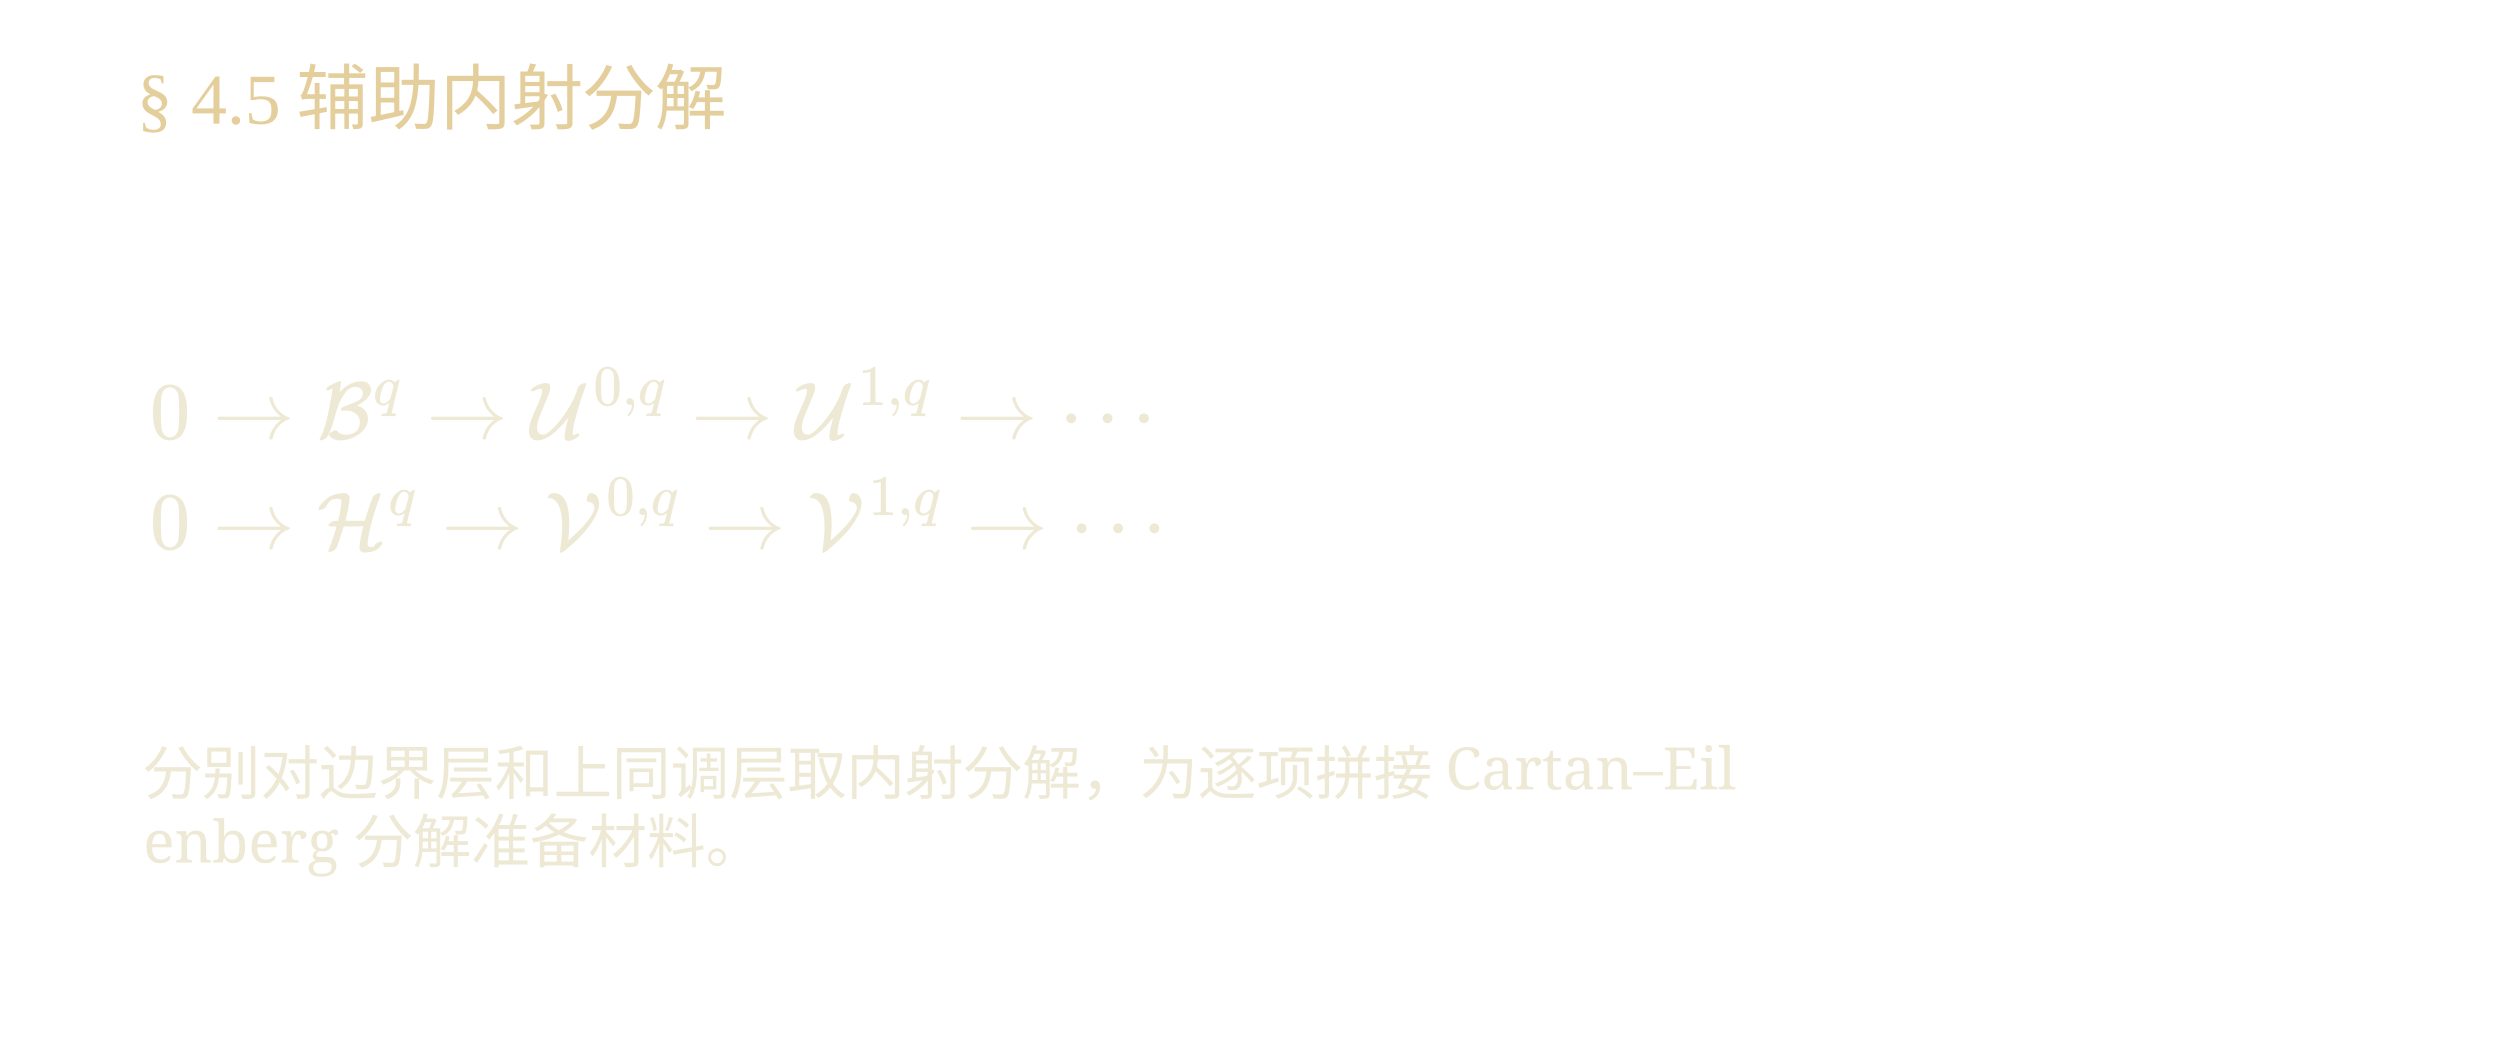
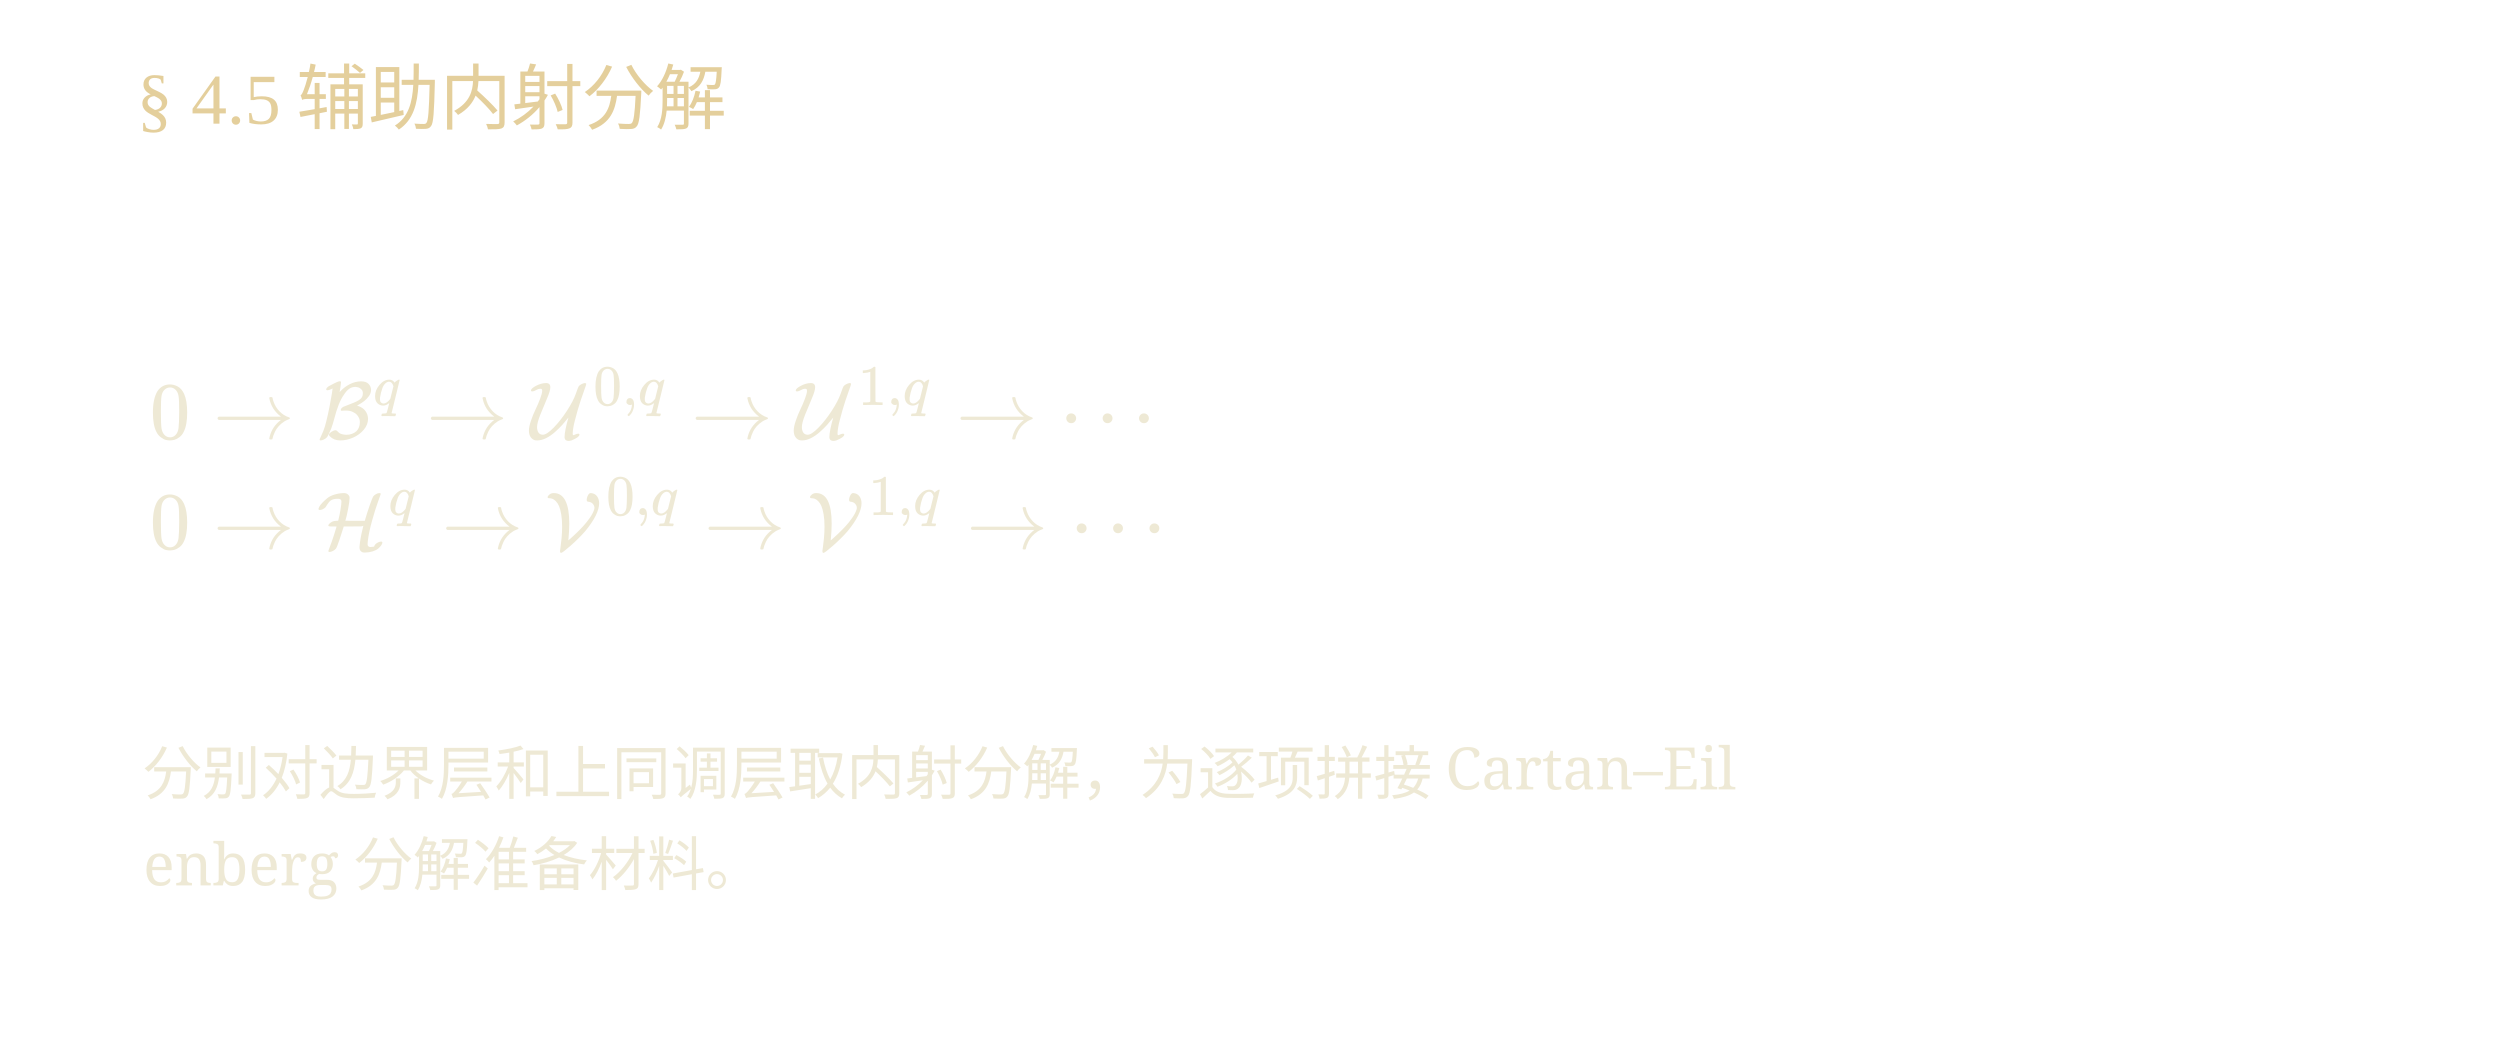
<svg xmlns="http://www.w3.org/2000/svg" width="1536" height="640" viewBox="0 0 1536 640">
  <g fill="#eee9d5" font-family="Kaiti SC, STKaiti, KaiTi, PingFang SC, serif">
    <text x="84" y="76" font-size="44" fill="#e4cf9c">
      <tspan font-family="Times New Roman, serif">§</tspan>
      <tspan font-family="Times New Roman, serif">4.5</tspan>  辅助内射分解</text>
    <svg x="92" y="225.305" width="624.24" height="114.39" viewBox="0 0 12484.8 2287.8">
      <svg x="0" y="0" width="12356.4" height="911.9" viewBox="0 -883.9 12356.4 911.9">
        <g stroke="#eee9d5" fill="#eee9d5" stroke-width="0" transform="scale(1,-1)">
          <g data-mml-node="math">
            <g data-mml-node="mn">
              <path data-c="30" d="M96 585Q152 666 249 666Q297 666 345 640T423 548Q460 465 460 320Q460 165 417 83Q397 41 362 16T301 -15T250 -22Q224 -22 198 -16T137 16T82 83Q39 165 39 320Q39 494 96 585ZM321 597Q291 629 250 629Q208 629 178 597Q153 571 145 525T137 333Q137 175 145 125T181 46Q209 16 250 16Q290 16 318 46Q347 76 354 130T362 333Q362 478 354 524T321 597Z" />
            </g>
            <g data-mml-node="mo" transform="translate(777.8,0)">
              <path data-c="2192" d="M56 237T56 250T70 270H835Q719 357 692 493Q692 494 692 496T691 499Q691 511 708 511H711Q720 511 723 510T729 506T732 497T735 481T743 456Q765 389 816 336T935 261Q944 258 944 250Q944 244 939 241T915 231T877 212Q836 186 806 152T761 85T740 35T732 4Q730 -6 727 -8T711 -11Q691 -11 691 0Q691 7 696 25Q728 151 835 230H70Q56 237 56 250Z" />
            </g>
            <g data-mml-node="msup" transform="translate(2055.6,0)">
              <g data-mml-node="TeXAtom" data-mjx-texclass="ORD">
                <g data-mml-node="mi">
                  <path data-c="42" d="M304 342Q292 342 292 353Q292 372 323 391Q331 396 417 428T533 487Q563 512 563 555V562Q563 575 557 589T530 618T475 636Q429 636 396 613T330 539Q263 446 210 238Q196 183 173 120Q135 31 121 16Q108 1 85 -10T47 -22T32 -10Q32 -5 44 18T77 93T112 206Q135 296 154 395T182 550T191 615Q191 616 190 616Q188 616 179 611T157 601T131 594Q113 594 113 605Q113 623 144 644Q154 650 205 676T267 703Q277 705 279 705Q295 705 295 693Q295 686 288 635T278 575Q278 572 287 582Q336 635 402 669T540 704Q603 704 633 673T664 599Q664 559 638 523T580 462Q553 440 504 413L491 407L504 402Q566 381 596 338T627 244Q627 172 575 110T444 13T284 -22Q208 -22 158 28Q144 42 146 50Q150 67 178 85T230 103Q236 103 246 95T267 75T302 56T357 47Q436 47 486 93Q526 136 526 198V210Q526 228 518 249T491 292T436 330T350 345Q335 345 321 344T304 342Z" />
                </g>
              </g>
              <g data-mml-node="mi" transform="translate(690,413) scale(0.707)">
                <path data-c="1D45E" d="M33 157Q33 258 109 349T280 441Q340 441 372 389Q373 390 377 395T388 406T404 418Q438 442 450 442Q454 442 457 439T460 434Q460 425 391 149Q320 -135 320 -139Q320 -147 365 -148H390Q396 -156 396 -157T393 -175Q389 -188 383 -194H370Q339 -192 262 -192Q234 -192 211 -192T174 -192T157 -193Q143 -193 143 -185Q143 -182 145 -170Q149 -154 152 -151T172 -148Q220 -148 230 -141Q238 -136 258 -53T279 32Q279 33 272 29Q224 -10 172 -10Q117 -10 75 30T33 157ZM352 326Q329 405 277 405Q242 405 210 374T160 293Q131 214 119 129Q119 126 119 118T118 106Q118 61 136 44T179 26Q233 26 290 98L298 109L352 326Z" />
              </g>
            </g>
            <g data-mml-node="mo" transform="translate(3398.6,0)">
              <path data-c="2192" d="M56 237T56 250T70 270H835Q719 357 692 493Q692 494 692 496T691 499Q691 511 708 511H711Q720 511 723 510T729 506T732 497T735 481T743 456Q765 389 816 336T935 261Q944 258 944 250Q944 244 939 241T915 231T877 212Q836 186 806 152T761 85T740 35T732 4Q730 -6 727 -8T711 -11Q691 -11 691 0Q691 7 696 25Q728 151 835 230H70Q56 237 56 250Z" />
            </g>
            <g data-mml-node="msup" transform="translate(4676.4,0)">
              <g data-mml-node="TeXAtom" data-mjx-texclass="ORD">
                <g data-mml-node="mi">
                  <path data-c="55" d="M8 592Q8 616 70 649T193 683Q246 683 246 631Q246 587 205 492T124 297T83 143Q83 101 100 75T154 48Q202 48 287 135T450 342T560 553Q589 635 593 640Q603 656 626 668T669 683H670Q687 683 687 672T670 616T617 463T547 220Q525 137 521 68Q521 54 522 50T533 42L543 47Q573 61 588 61Q604 61 604 47Q599 16 506 -22Q486 -28 468 -28T436 -18T421 18Q421 92 468 258Q468 259 467 257T459 248Q426 206 391 167T303 81T194 6T83 -22Q66 -22 58 -20Q25 -11 4 19T-17 99Q-17 146 8 220T64 358T120 488T146 586Q146 604 141 608T123 613H120Q99 613 72 597T25 580Q8 580 8 592Z" />
                </g>
              </g>
              <g data-mml-node="TeXAtom" transform="translate(773.1,413) scale(0.707)" data-mjx-texclass="ORD">
                <g data-mml-node="mn">
                  <path data-c="30" d="M96 585Q152 666 249 666Q297 666 345 640T423 548Q460 465 460 320Q460 165 417 83Q397 41 362 16T301 -15T250 -22Q224 -22 198 -16T137 16T82 83Q39 165 39 320Q39 494 96 585ZM321 597Q291 629 250 629Q208 629 178 597Q153 571 145 525T137 333Q137 175 145 125T181 46Q209 16 250 16Q290 16 318 46Q347 76 354 130T362 333Q362 478 354 524T321 597Z" />
                </g>
                <g data-mml-node="mo" transform="translate(500,0)">
                  <path data-c="2C" d="M78 35T78 60T94 103T137 121Q165 121 187 96T210 8Q210 -27 201 -60T180 -117T154 -158T130 -185T117 -194Q113 -194 104 -185T95 -172Q95 -168 106 -156T131 -126T157 -76T173 -3V9L172 8Q170 7 167 6T161 3T152 1T140 0Q113 0 96 17Z" />
                </g>
                <g data-mml-node="mi" transform="translate(778,0)">
                  <path data-c="1D45E" d="M33 157Q33 258 109 349T280 441Q340 441 372 389Q373 390 377 395T388 406T404 418Q438 442 450 442Q454 442 457 439T460 434Q460 425 391 149Q320 -135 320 -139Q320 -147 365 -148H390Q396 -156 396 -157T393 -175Q389 -188 383 -194H370Q339 -192 262 -192Q234 -192 211 -192T174 -192T157 -193Q143 -193 143 -185Q143 -182 145 -170Q149 -154 152 -151T172 -148Q220 -148 230 -141Q238 -136 258 -53T279 32Q279 33 272 29Q224 -10 172 -10Q117 -10 75 30T33 157ZM352 326Q329 405 277 405Q242 405 210 374T160 293Q131 214 119 129Q119 126 119 118T118 106Q118 61 136 44T179 26Q233 26 290 98L298 109L352 326Z" />
                </g>
              </g>
            </g>
            <g data-mml-node="mo" transform="translate(6652.6,0)">
              <path data-c="2192" d="M56 237T56 250T70 270H835Q719 357 692 493Q692 494 692 496T691 499Q691 511 708 511H711Q720 511 723 510T729 506T732 497T735 481T743 456Q765 389 816 336T935 261Q944 258 944 250Q944 244 939 241T915 231T877 212Q836 186 806 152T761 85T740 35T732 4Q730 -6 727 -8T711 -11Q691 -11 691 0Q691 7 696 25Q728 151 835 230H70Q56 237 56 250Z" />
            </g>
            <g data-mml-node="msup" transform="translate(7930.4,0)">
              <g data-mml-node="TeXAtom" data-mjx-texclass="ORD">
                <g data-mml-node="mi">
                  <path data-c="55" d="M8 592Q8 616 70 649T193 683Q246 683 246 631Q246 587 205 492T124 297T83 143Q83 101 100 75T154 48Q202 48 287 135T450 342T560 553Q589 635 593 640Q603 656 626 668T669 683H670Q687 683 687 672T670 616T617 463T547 220Q525 137 521 68Q521 54 522 50T533 42L543 47Q573 61 588 61Q604 61 604 47Q599 16 506 -22Q486 -28 468 -28T436 -18T421 18Q421 92 468 258Q468 259 467 257T459 248Q426 206 391 167T303 81T194 6T83 -22Q66 -22 58 -20Q25 -11 4 19T-17 99Q-17 146 8 220T64 358T120 488T146 586Q146 604 141 608T123 613H120Q99 613 72 597T25 580Q8 580 8 592Z" />
                </g>
              </g>
              <g data-mml-node="TeXAtom" transform="translate(773.1,413) scale(0.707)" data-mjx-texclass="ORD">
                <g data-mml-node="mn">
                  <path data-c="31" d="M213 578L200 573Q186 568 160 563T102 556H83V602H102Q149 604 189 617T245 641T273 663Q275 666 285 666Q294 666 302 660V361L303 61Q310 54 315 52T339 48T401 46H427V0H416Q395 3 257 3Q121 3 100 0H88V46H114Q136 46 152 46T177 47T193 50T201 52T207 57T213 61V578Z" />
                </g>
                <g data-mml-node="mo" transform="translate(500,0)">
                  <path data-c="2C" d="M78 35T78 60T94 103T137 121Q165 121 187 96T210 8Q210 -27 201 -60T180 -117T154 -158T130 -185T117 -194Q113 -194 104 -185T95 -172Q95 -168 106 -156T131 -126T157 -76T173 -3V9L172 8Q170 7 167 6T161 3T152 1T140 0Q113 0 96 17Z" />
                </g>
                <g data-mml-node="mi" transform="translate(778,0)">
                  <path data-c="1D45E" d="M33 157Q33 258 109 349T280 441Q340 441 372 389Q373 390 377 395T388 406T404 418Q438 442 450 442Q454 442 457 439T460 434Q460 425 391 149Q320 -135 320 -139Q320 -147 365 -148H390Q396 -156 396 -157T393 -175Q389 -188 383 -194H370Q339 -192 262 -192Q234 -192 211 -192T174 -192T157 -193Q143 -193 143 -185Q143 -182 145 -170Q149 -154 152 -151T172 -148Q220 -148 230 -141Q238 -136 258 -53T279 32Q279 33 272 29Q224 -10 172 -10Q117 -10 75 30T33 157ZM352 326Q329 405 277 405Q242 405 210 374T160 293Q131 214 119 129Q119 126 119 118T118 106Q118 61 136 44T179 26Q233 26 290 98L298 109L352 326Z" />
                </g>
              </g>
            </g>
            <g data-mml-node="mo" transform="translate(9906.6,0)">
              <path data-c="2192" d="M56 237T56 250T70 270H835Q719 357 692 493Q692 494 692 496T691 499Q691 511 708 511H711Q720 511 723 510T729 506T732 497T735 481T743 456Q765 389 816 336T935 261Q944 258 944 250Q944 244 939 241T915 231T877 212Q836 186 806 152T761 85T740 35T732 4Q730 -6 727 -8T711 -11Q691 -11 691 0Q691 7 696 25Q728 151 835 230H70Q56 237 56 250Z" />
            </g>
            <g data-mml-node="mo" transform="translate(11184.4,0)">
              <path data-c="22EF" d="M78 250Q78 274 95 292T138 310Q162 310 180 294T199 251Q199 226 182 208T139 190T96 207T78 250ZM525 250Q525 274 542 292T585 310Q609 310 627 294T646 251Q646 226 629 208T586 190T543 207T525 250ZM972 250Q972 274 989 292T1032 310Q1056 310 1074 294T1093 251Q1093 226 1076 208T1033 190T990 207T972 250Z" />
            </g>
          </g>
        </g>
      </svg>
      <svg x="0" y="1351.9" width="12484.8" height="935.9" viewBox="0 -883.9 12484.8 935.9">
        <g stroke="#eee9d5" fill="#eee9d5" stroke-width="0" transform="scale(1,-1)">
          <g data-mml-node="math">
            <g data-mml-node="mn">
              <path data-c="30" d="M96 585Q152 666 249 666Q297 666 345 640T423 548Q460 465 460 320Q460 165 417 83Q397 41 362 16T301 -15T250 -22Q224 -22 198 -16T137 16T82 83Q39 165 39 320Q39 494 96 585ZM321 597Q291 629 250 629Q208 629 178 597Q153 571 145 525T137 333Q137 175 145 125T181 46Q209 16 250 16Q290 16 318 46Q347 76 354 130T362 333Q362 478 354 524T321 597Z" />
            </g>
            <g data-mml-node="mo" transform="translate(777.8,0)">
              <path data-c="2192" d="M56 237T56 250T70 270H835Q719 357 692 493Q692 494 692 496T691 499Q691 511 708 511H711Q720 511 723 510T729 506T732 497T735 481T743 456Q765 389 816 336T935 261Q944 258 944 250Q944 244 939 241T915 231T877 212Q836 186 806 152T761 85T740 35T732 4Q730 -6 727 -8T711 -11Q691 -11 691 0Q691 7 696 25Q728 151 835 230H70Q56 237 56 250Z" />
            </g>
            <g data-mml-node="msup" transform="translate(2055.6,0)">
              <g data-mml-node="TeXAtom" data-mjx-texclass="ORD">
                <g data-mml-node="mi">
                  <path data-c="48" d="M18 487Q18 496 29 517T67 566T127 621T216 665T330 683Q359 683 376 669T397 643T400 622Q400 584 382 488T348 343Q348 342 467 342H587L594 366Q615 440 648 534T690 641Q701 656 723 669T764 683Q783 683 783 672L750 578Q716 485 677 346T625 101Q624 92 623 82T622 65T621 56Q621 20 658 20Q666 20 701 25Q709 52 736 69T785 87Q803 87 803 75T791 44T754 3T685 -33T588 -48Q568 -48 562 -46Q522 -31 522 13V23Q531 129 562 250L569 281L565 280Q561 278 556 277T549 274L438 273H328L321 249Q307 202 275 107T232 0Q219 -16 196 -28T155 -41Q149 -41 145 -39T140 -34T139 -29Q139 -24 148 -3T181 86T233 247Q240 270 240 272Q240 273 194 273H169Q139 273 139 285Q139 295 153 308T187 332Q206 341 236 342L260 343L264 359Q278 414 289 482T300 578Q300 613 260 613H254Q198 613 169 592Q148 578 127 544T104 508Q72 478 37 475Q18 475 18 487Z" />
                </g>
              </g>
              <g data-mml-node="mi" transform="translate(878,413) scale(0.707)">
                <path data-c="1D45E" d="M33 157Q33 258 109 349T280 441Q340 441 372 389Q373 390 377 395T388 406T404 418Q438 442 450 442Q454 442 457 439T460 434Q460 425 391 149Q320 -135 320 -139Q320 -147 365 -148H390Q396 -156 396 -157T393 -175Q389 -188 383 -194H370Q339 -192 262 -192Q234 -192 211 -192T174 -192T157 -193Q143 -193 143 -185Q143 -182 145 -170Q149 -154 152 -151T172 -148Q220 -148 230 -141Q238 -136 258 -53T279 32Q279 33 272 29Q224 -10 172 -10Q117 -10 75 30T33 157ZM352 326Q329 405 277 405Q242 405 210 374T160 293Q131 214 119 129Q119 126 119 118T118 106Q118 61 136 44T179 26Q233 26 290 98L298 109L352 326Z" />
              </g>
            </g>
            <g data-mml-node="mo" transform="translate(3586.6,0)">
              <path data-c="2192" d="M56 237T56 250T70 270H835Q719 357 692 493Q692 494 692 496T691 499Q691 511 708 511H711Q720 511 723 510T729 506T732 497T735 481T743 456Q765 389 816 336T935 261Q944 258 944 250Q944 244 939 241T915 231T877 212Q836 186 806 152T761 85T740 35T732 4Q730 -6 727 -8T711 -11Q691 -11 691 0Q691 7 696 25Q728 151 835 230H70Q56 237 56 250Z" />
            </g>
            <g data-mml-node="msup" transform="translate(4864.4,0)">
              <g data-mml-node="TeXAtom" data-mjx-texclass="ORD">
                <g data-mml-node="mi">
                  <path data-c="56" d="M25 633Q25 647 47 665T100 683Q291 683 291 306Q291 264 288 213T282 132L279 102Q281 102 308 126T378 191T464 279T545 381T596 479Q600 490 600 502Q600 527 581 550T523 577Q505 577 505 601Q505 622 516 647T542 681Q546 683 558 683Q605 679 631 645T658 559Q658 423 487 215Q409 126 308 37T190 -52Q177 -52 177 -28Q177 -26 183 15T196 127T203 270Q203 356 192 421T165 523T126 583T83 613T41 620Q25 620 25 633Z" />
                </g>
              </g>
              <g data-mml-node="TeXAtom" transform="translate(743.3,413) scale(0.707)" data-mjx-texclass="ORD">
                <g data-mml-node="mn">
                  <path data-c="30" d="M96 585Q152 666 249 666Q297 666 345 640T423 548Q460 465 460 320Q460 165 417 83Q397 41 362 16T301 -15T250 -22Q224 -22 198 -16T137 16T82 83Q39 165 39 320Q39 494 96 585ZM321 597Q291 629 250 629Q208 629 178 597Q153 571 145 525T137 333Q137 175 145 125T181 46Q209 16 250 16Q290 16 318 46Q347 76 354 130T362 333Q362 478 354 524T321 597Z" />
                </g>
                <g data-mml-node="mo" transform="translate(500,0)">
                  <path data-c="2C" d="M78 35T78 60T94 103T137 121Q165 121 187 96T210 8Q210 -27 201 -60T180 -117T154 -158T130 -185T117 -194Q113 -194 104 -185T95 -172Q95 -168 106 -156T131 -126T157 -76T173 -3V9L172 8Q170 7 167 6T161 3T152 1T140 0Q113 0 96 17Z" />
                </g>
                <g data-mml-node="mi" transform="translate(778,0)">
                  <path data-c="1D45E" d="M33 157Q33 258 109 349T280 441Q340 441 372 389Q373 390 377 395T388 406T404 418Q438 442 450 442Q454 442 457 439T460 434Q460 425 391 149Q320 -135 320 -139Q320 -147 365 -148H390Q396 -156 396 -157T393 -175Q389 -188 383 -194H370Q339 -192 262 -192Q234 -192 211 -192T174 -192T157 -193Q143 -193 143 -185Q143 -182 145 -170Q149 -154 152 -151T172 -148Q220 -148 230 -141Q238 -136 258 -53T279 32Q279 33 272 29Q224 -10 172 -10Q117 -10 75 30T33 157ZM352 326Q329 405 277 405Q242 405 210 374T160 293Q131 214 119 129Q119 126 119 118T118 106Q118 61 136 44T179 26Q233 26 290 98L298 109L352 326Z" />
                </g>
              </g>
            </g>
            <g data-mml-node="mo" transform="translate(6810.8,0)">
              <path data-c="2192" d="M56 237T56 250T70 270H835Q719 357 692 493Q692 494 692 496T691 499Q691 511 708 511H711Q720 511 723 510T729 506T732 497T735 481T743 456Q765 389 816 336T935 261Q944 258 944 250Q944 244 939 241T915 231T877 212Q836 186 806 152T761 85T740 35T732 4Q730 -6 727 -8T711 -11Q691 -11 691 0Q691 7 696 25Q728 151 835 230H70Q56 237 56 250Z" />
            </g>
            <g data-mml-node="msup" transform="translate(8088.6,0)">
              <g data-mml-node="TeXAtom" data-mjx-texclass="ORD">
                <g data-mml-node="mi">
                  <path data-c="56" d="M25 633Q25 647 47 665T100 683Q291 683 291 306Q291 264 288 213T282 132L279 102Q281 102 308 126T378 191T464 279T545 381T596 479Q600 490 600 502Q600 527 581 550T523 577Q505 577 505 601Q505 622 516 647T542 681Q546 683 558 683Q605 679 631 645T658 559Q658 423 487 215Q409 126 308 37T190 -52Q177 -52 177 -28Q177 -26 183 15T196 127T203 270Q203 356 192 421T165 523T126 583T83 613T41 620Q25 620 25 633Z" />
                </g>
              </g>
              <g data-mml-node="TeXAtom" transform="translate(743.3,413) scale(0.707)" data-mjx-texclass="ORD">
                <g data-mml-node="mn">
                  <path data-c="31" d="M213 578L200 573Q186 568 160 563T102 556H83V602H102Q149 604 189 617T245 641T273 663Q275 666 285 666Q294 666 302 660V361L303 61Q310 54 315 52T339 48T401 46H427V0H416Q395 3 257 3Q121 3 100 0H88V46H114Q136 46 152 46T177 47T193 50T201 52T207 57T213 61V578Z" />
                </g>
                <g data-mml-node="mo" transform="translate(500,0)">
                  <path data-c="2C" d="M78 35T78 60T94 103T137 121Q165 121 187 96T210 8Q210 -27 201 -60T180 -117T154 -158T130 -185T117 -194Q113 -194 104 -185T95 -172Q95 -168 106 -156T131 -126T157 -76T173 -3V9L172 8Q170 7 167 6T161 3T152 1T140 0Q113 0 96 17Z" />
                </g>
                <g data-mml-node="mi" transform="translate(778,0)">
                  <path data-c="1D45E" d="M33 157Q33 258 109 349T280 441Q340 441 372 389Q373 390 377 395T388 406T404 418Q438 442 450 442Q454 442 457 439T460 434Q460 425 391 149Q320 -135 320 -139Q320 -147 365 -148H390Q396 -156 396 -157T393 -175Q389 -188 383 -194H370Q339 -192 262 -192Q234 -192 211 -192T174 -192T157 -193Q143 -193 143 -185Q143 -182 145 -170Q149 -154 152 -151T172 -148Q220 -148 230 -141Q238 -136 258 -53T279 32Q279 33 272 29Q224 -10 172 -10Q117 -10 75 30T33 157ZM352 326Q329 405 277 405Q242 405 210 374T160 293Q131 214 119 129Q119 126 119 118T118 106Q118 61 136 44T179 26Q233 26 290 98L298 109L352 326Z" />
                </g>
              </g>
            </g>
            <g data-mml-node="mo" transform="translate(10035,0)">
              <path data-c="2192" d="M56 237T56 250T70 270H835Q719 357 692 493Q692 494 692 496T691 499Q691 511 708 511H711Q720 511 723 510T729 506T732 497T735 481T743 456Q765 389 816 336T935 261Q944 258 944 250Q944 244 939 241T915 231T877 212Q836 186 806 152T761 85T740 35T732 4Q730 -6 727 -8T711 -11Q691 -11 691 0Q691 7 696 25Q728 151 835 230H70Q56 237 56 250Z" />
            </g>
            <g data-mml-node="mo" transform="translate(11312.8,0)">
              <path data-c="22EF" d="M78 250Q78 274 95 292T138 310Q162 310 180 294T199 251Q199 226 182 208T139 190T96 207T78 250ZM525 250Q525 274 542 292T585 310Q609 310 627 294T646 251Q646 226 629 208T586 190T543 207T525 250ZM972 250Q972 274 989 292T1032 310Q1056 310 1074 294T1093 251Q1093 226 1076 208T1033 190T990 207T972 250Z" />
            </g>
          </g>
        </g>
      </svg>
    </svg>
    <text x="88" y="488" font-size="36">分别对边界层和上同调层取内射分解，为逐项拼接 Cartan–Eil</text>
-     <text x="88" y="530" font-size="36">enberg 分解准备材料。</text>
+     <text x="88" y="544" font-size="36">enberg 分解准备材料。</text>
  </g>
</svg>
